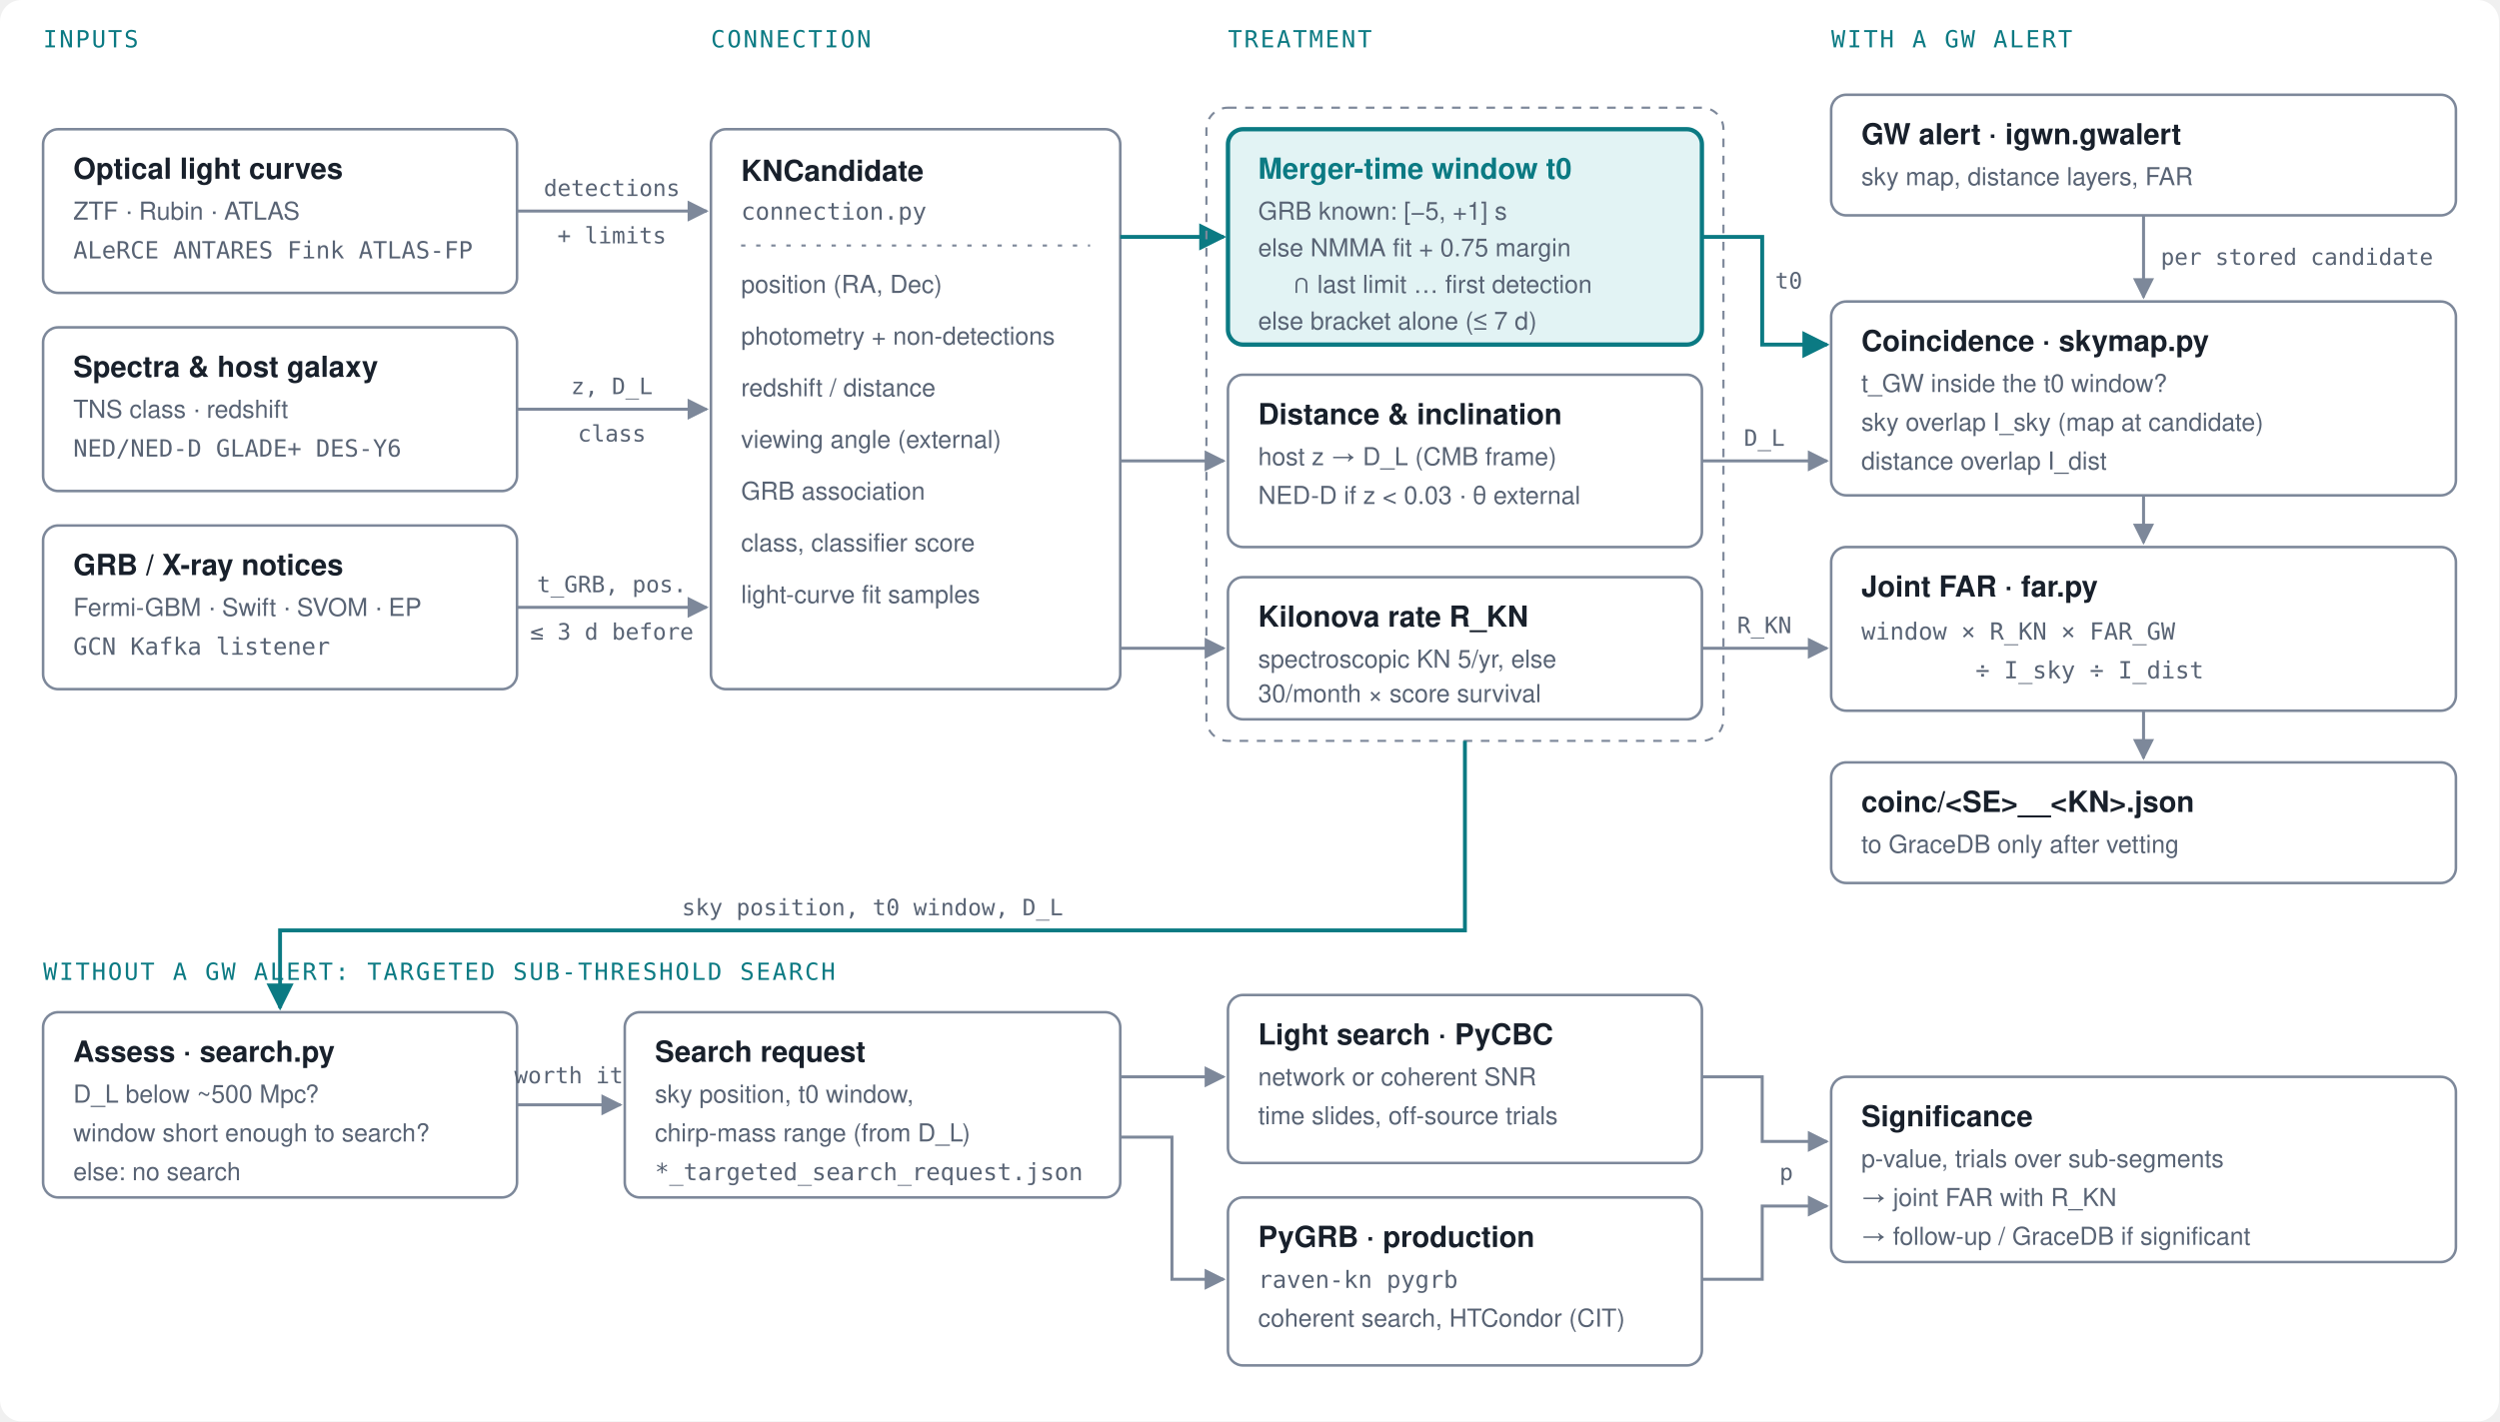
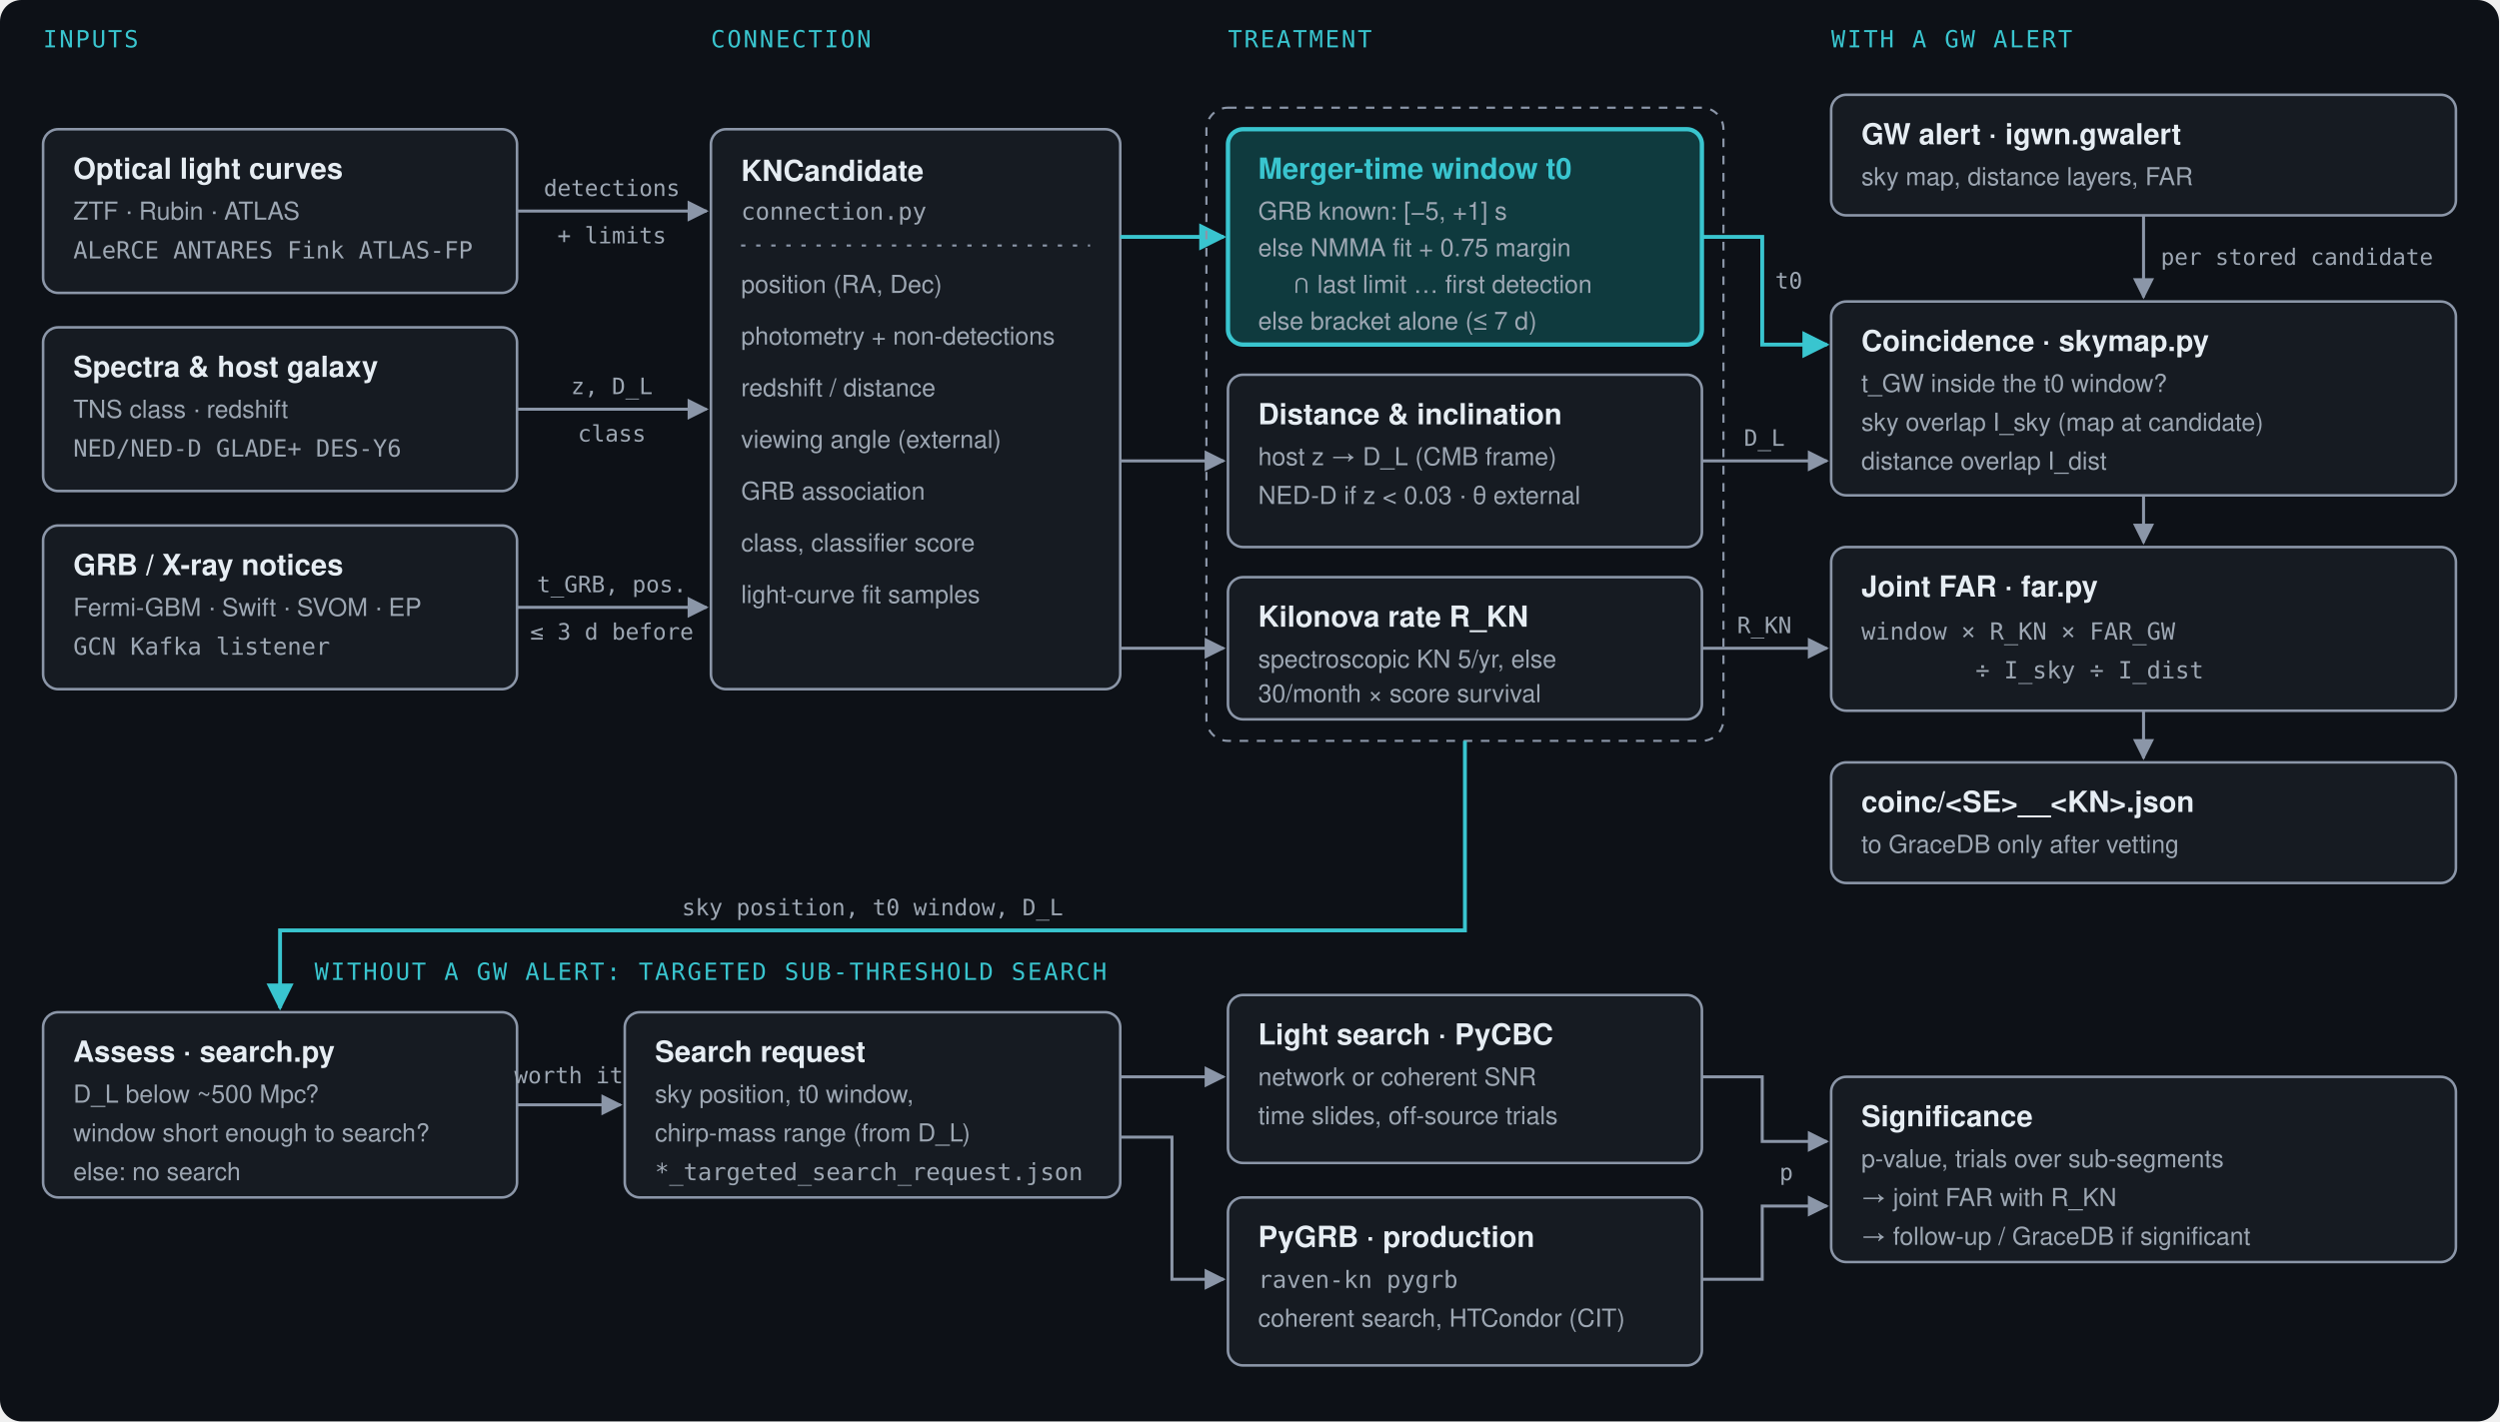
<svg xmlns="http://www.w3.org/2000/svg" width="1160" height="660" viewBox="0 0 1160 660" role="img" aria-label="RAVEN-KN workflow: optical, spectroscopic and GRB inputs build a kilonova candidate; treatment derives the merger-time window, distance and kilonova rate; with a GW alert these give a coincidence and a joint false-alarm rate, without one they drive a targeted PyCBC or PyGRB search whose p-value gives the significance.">
-   <rect x="0" y="0" width="1160" height="660" rx="10" fill="#ffffff" />
+   <rect x="0" y="0" width="1160" height="660" rx="10" fill="#0d1117" />
  <defs>
    <marker id="ah" viewBox="0 0 10 10" refX="9" refY="5" markerWidth="7" markerHeight="7" orient="auto-start-reverse">
-       <path fill="#7d889a" d="M0,0 L10,5 L0,10 z" />
+       <path fill="#8b96a8" d="M0,0 L10,5 L0,10 z" />
    </marker>
    <marker id="ahk" viewBox="0 0 10 10" refX="9" refY="5" markerWidth="7" markerHeight="7" orient="auto-start-reverse">
-       <path fill="#0b7a83" d="M0,0 L10,5 L0,10 z" />
+       <path fill="#39c5cf" d="M0,0 L10,5 L0,10 z" />
    </marker>
  </defs>
-   <text font-family="Menlo, 'DejaVu Sans Mono', Consolas, monospace" font-size="11" font-weight="500" fill="#0b7a83" letter-spacing="0.9" x="20" y="22">INPUTS</text>
-   <text font-family="Menlo, 'DejaVu Sans Mono', Consolas, monospace" font-size="11" font-weight="500" fill="#0b7a83" letter-spacing="0.9" x="330" y="22">CONNECTION</text>
-   <text font-family="Menlo, 'DejaVu Sans Mono', Consolas, monospace" font-size="11" font-weight="500" fill="#0b7a83" letter-spacing="0.9" x="570" y="22">TREATMENT</text>
-   <text font-family="Menlo, 'DejaVu Sans Mono', Consolas, monospace" font-size="11" font-weight="500" fill="#0b7a83" letter-spacing="0.9" x="850" y="22">WITH A GW ALERT</text>
-   <rect fill="#ffffff" stroke="#7d889a" stroke-width="1.2" x="20" y="60" width="220" height="76" rx="7" />
-   <text font-family="Helvetica, Arial, 'DejaVu Sans', sans-serif" font-size="13.5" font-weight="600" fill="#18202b" x="34" y="83">Optical light curves</text>
-   <text font-family="Helvetica, Arial, 'DejaVu Sans', sans-serif" font-size="11.5" fill="#586374" xml:space="preserve" x="34" y="102">ZTF · Rubin · ATLAS</text>
-   <text font-family="Menlo, 'DejaVu Sans Mono', Consolas, monospace" font-size="11" fill="#586374" xml:space="preserve" x="34" y="120">ALeRCE ANTARES Fink ATLAS-FP</text>
-   <rect fill="#ffffff" stroke="#7d889a" stroke-width="1.2" x="20" y="152" width="220" height="76" rx="7" />
-   <text font-family="Helvetica, Arial, 'DejaVu Sans', sans-serif" font-size="13.5" font-weight="600" fill="#18202b" x="34" y="175">Spectra &amp; host galaxy</text>
-   <text font-family="Helvetica, Arial, 'DejaVu Sans', sans-serif" font-size="11.5" fill="#586374" xml:space="preserve" x="34" y="194">TNS class · redshift</text>
-   <text font-family="Menlo, 'DejaVu Sans Mono', Consolas, monospace" font-size="11" fill="#586374" xml:space="preserve" x="34" y="212">NED/NED-D GLADE+ DES-Y6</text>
-   <rect fill="#ffffff" stroke="#7d889a" stroke-width="1.2" x="20" y="244" width="220" height="76" rx="7" />
-   <text font-family="Helvetica, Arial, 'DejaVu Sans', sans-serif" font-size="13.5" font-weight="600" fill="#18202b" x="34" y="267">GRB / X-ray notices</text>
-   <text font-family="Helvetica, Arial, 'DejaVu Sans', sans-serif" font-size="11.5" fill="#586374" xml:space="preserve" x="34" y="286">Fermi-GBM · Swift · SVOM · EP</text>
-   <text font-family="Menlo, 'DejaVu Sans Mono', Consolas, monospace" font-size="11" fill="#586374" xml:space="preserve" x="34" y="304">GCN Kafka listener</text>
-   <line stroke="#7d889a" stroke-width="1.4" fill="none" x1="240" y1="98" x2="328" y2="98" marker-end="url(#ah)" />
-   <text font-family="Menlo, 'DejaVu Sans Mono', Consolas, monospace" font-size="10.5" fill="#586374" x="284" y="91" text-anchor="middle">detections</text>
-   <text font-family="Menlo, 'DejaVu Sans Mono', Consolas, monospace" font-size="10.5" fill="#586374" x="284" y="113" text-anchor="middle">+ limits</text>
-   <line stroke="#7d889a" stroke-width="1.4" fill="none" x1="240" y1="190" x2="328" y2="190" marker-end="url(#ah)" />
-   <text font-family="Menlo, 'DejaVu Sans Mono', Consolas, monospace" font-size="10.5" fill="#586374" x="284" y="183" text-anchor="middle">z, D_L</text>
-   <text font-family="Menlo, 'DejaVu Sans Mono', Consolas, monospace" font-size="10.5" fill="#586374" x="284" y="205" text-anchor="middle">class</text>
-   <line stroke="#7d889a" stroke-width="1.4" fill="none" x1="240" y1="282" x2="328" y2="282" marker-end="url(#ah)" />
-   <text font-family="Menlo, 'DejaVu Sans Mono', Consolas, monospace" font-size="10.5" fill="#586374" x="284" y="275" text-anchor="middle">t_GRB, pos.</text>
-   <text font-family="Menlo, 'DejaVu Sans Mono', Consolas, monospace" font-size="10.5" fill="#586374" x="284" y="297" text-anchor="middle">≤ 3 d before</text>
-   <rect fill="#ffffff" stroke="#7d889a" stroke-width="1.2" x="330" y="60" width="190" height="260" rx="7" />
-   <text font-family="Helvetica, Arial, 'DejaVu Sans', sans-serif" font-size="13.5" font-weight="600" fill="#18202b" x="344" y="84">KNCandidate</text>
-   <text font-family="Menlo, 'DejaVu Sans Mono', Consolas, monospace" font-size="11" fill="#586374" xml:space="preserve" x="344" y="102">connection.py</text>
-   <line stroke="#7d889a" stroke-width="1" stroke-dasharray="2 5" x1="344" y1="114" x2="506" y2="114" />
-   <text font-family="Helvetica, Arial, 'DejaVu Sans', sans-serif" font-size="11.5" fill="#586374" xml:space="preserve" x="344" y="136">position (RA, Dec)</text>
-   <text font-family="Helvetica, Arial, 'DejaVu Sans', sans-serif" font-size="11.5" fill="#586374" xml:space="preserve" x="344" y="160">photometry + non-detections</text>
-   <text font-family="Helvetica, Arial, 'DejaVu Sans', sans-serif" font-size="11.5" fill="#586374" xml:space="preserve" x="344" y="184">redshift / distance</text>
-   <text font-family="Helvetica, Arial, 'DejaVu Sans', sans-serif" font-size="11.5" fill="#586374" xml:space="preserve" x="344" y="208">viewing angle (external)</text>
-   <text font-family="Helvetica, Arial, 'DejaVu Sans', sans-serif" font-size="11.5" fill="#586374" xml:space="preserve" x="344" y="232">GRB association</text>
-   <text font-family="Helvetica, Arial, 'DejaVu Sans', sans-serif" font-size="11.5" fill="#586374" xml:space="preserve" x="344" y="256">class, classifier score</text>
-   <text font-family="Helvetica, Arial, 'DejaVu Sans', sans-serif" font-size="11.5" fill="#586374" xml:space="preserve" x="344" y="280">light-curve fit samples</text>
-   <line stroke="#0b7a83" stroke-width="1.8" fill="none" x1="520" y1="110" x2="568" y2="110" marker-end="url(#ahk)" />
-   <line stroke="#7d889a" stroke-width="1.4" fill="none" x1="520" y1="214" x2="568" y2="214" marker-end="url(#ah)" />
-   <line stroke="#7d889a" stroke-width="1.4" fill="none" x1="520" y1="301" x2="568" y2="301" marker-end="url(#ah)" />
-   <rect fill="none" stroke="#7d889a" stroke-width="1" stroke-dasharray="4 4" x="560" y="50" width="240" height="294" rx="10" />
-   <rect fill="#e2f3f4" stroke="#0b7a83" stroke-width="2" x="570" y="60" width="220" height="100" rx="7" />
-   <text font-family="Helvetica, Arial, 'DejaVu Sans', sans-serif" font-size="13.5" font-weight="700" fill="#0b7a83" x="584" y="83">Merger-time window t0</text>
-   <text font-family="Helvetica, Arial, 'DejaVu Sans', sans-serif" font-size="11.5" fill="#586374" xml:space="preserve" x="584" y="102">GRB known: [−5, +1] s</text>
-   <text font-family="Helvetica, Arial, 'DejaVu Sans', sans-serif" font-size="11.5" fill="#586374" xml:space="preserve" x="584" y="119">else NMMA fit + 0.75 margin</text>
-   <text font-family="Helvetica, Arial, 'DejaVu Sans', sans-serif" font-size="11.5" fill="#586374" xml:space="preserve" x="584" y="136">     ∩ last limit … first detection</text>
-   <text font-family="Helvetica, Arial, 'DejaVu Sans', sans-serif" font-size="11.5" fill="#586374" xml:space="preserve" x="584" y="153">else bracket alone (≤ 7 d)</text>
-   <rect fill="#ffffff" stroke="#7d889a" stroke-width="1.2" x="570" y="174" width="220" height="80" rx="7" />
-   <text font-family="Helvetica, Arial, 'DejaVu Sans', sans-serif" font-size="13.5" font-weight="600" fill="#18202b" x="584" y="197">Distance &amp; inclination</text>
-   <text font-family="Helvetica, Arial, 'DejaVu Sans', sans-serif" font-size="11.5" fill="#586374" xml:space="preserve" x="584" y="216">host z → D_L (CMB frame)</text>
-   <text font-family="Helvetica, Arial, 'DejaVu Sans', sans-serif" font-size="11.5" fill="#586374" xml:space="preserve" x="584" y="234">NED-D if z &lt; 0.03 · θ external</text>
-   <rect fill="#ffffff" stroke="#7d889a" stroke-width="1.2" x="570" y="268" width="220" height="66" rx="7" />
-   <text font-family="Helvetica, Arial, 'DejaVu Sans', sans-serif" font-size="13.5" font-weight="600" fill="#18202b" x="584" y="291">Kilonova rate R_KN</text>
-   <text font-family="Helvetica, Arial, 'DejaVu Sans', sans-serif" font-size="11.5" fill="#586374" xml:space="preserve" x="584" y="310">spectroscopic KN 5/yr, else</text>
-   <text font-family="Helvetica, Arial, 'DejaVu Sans', sans-serif" font-size="11.5" fill="#586374" xml:space="preserve" x="584" y="326">30/month × score survival</text>
-   <rect fill="#ffffff" stroke="#7d889a" stroke-width="1.2" x="850" y="44" width="290" height="56" rx="7" />
-   <text font-family="Helvetica, Arial, 'DejaVu Sans', sans-serif" font-size="13.5" font-weight="600" fill="#18202b" x="864" y="67">GW alert · igwn.gwalert</text>
-   <text font-family="Helvetica, Arial, 'DejaVu Sans', sans-serif" font-size="11.5" fill="#586374" xml:space="preserve" x="864" y="86">sky map, distance layers, FAR</text>
-   <line stroke="#7d889a" stroke-width="1.4" fill="none" x1="995" y1="100" x2="995" y2="138" marker-end="url(#ah)" />
-   <text font-family="Menlo, 'DejaVu Sans Mono', Consolas, monospace" font-size="10.5" fill="#586374" x="1003" y="123">per stored candidate</text>
-   <rect fill="#ffffff" stroke="#7d889a" stroke-width="1.2" x="850" y="140" width="290" height="90" rx="7" />
-   <text font-family="Helvetica, Arial, 'DejaVu Sans', sans-serif" font-size="13.5" font-weight="600" fill="#18202b" x="864" y="163">Coincidence · skymap.py</text>
-   <text font-family="Helvetica, Arial, 'DejaVu Sans', sans-serif" font-size="11.5" fill="#586374" xml:space="preserve" x="864" y="182">t_GW inside the t0 window?</text>
-   <text font-family="Helvetica, Arial, 'DejaVu Sans', sans-serif" font-size="11.5" fill="#586374" xml:space="preserve" x="864" y="200">sky overlap I_sky (map at candidate)</text>
-   <text font-family="Helvetica, Arial, 'DejaVu Sans', sans-serif" font-size="11.5" fill="#586374" xml:space="preserve" x="864" y="218">distance overlap I_dist</text>
-   <line stroke="#7d889a" stroke-width="1.4" fill="none" x1="995" y1="230" x2="995" y2="252" marker-end="url(#ah)" />
-   <rect fill="#ffffff" stroke="#7d889a" stroke-width="1.2" x="850" y="254" width="290" height="76" rx="7" />
-   <text font-family="Helvetica, Arial, 'DejaVu Sans', sans-serif" font-size="13.5" font-weight="600" fill="#18202b" x="864" y="277">Joint FAR · far.py</text>
-   <text font-family="Menlo, 'DejaVu Sans Mono', Consolas, monospace" font-size="11" fill="#586374" xml:space="preserve" x="864" y="297">window × R_KN × FAR_GW</text>
-   <text font-family="Menlo, 'DejaVu Sans Mono', Consolas, monospace" font-size="11" fill="#586374" xml:space="preserve" x="864" y="315">        ÷ I_sky ÷ I_dist</text>
-   <line stroke="#7d889a" stroke-width="1.4" fill="none" x1="995" y1="330" x2="995" y2="352" marker-end="url(#ah)" />
-   <rect fill="#ffffff" stroke="#7d889a" stroke-width="1.2" x="850" y="354" width="290" height="56" rx="7" />
-   <text font-family="Helvetica, Arial, 'DejaVu Sans', sans-serif" font-size="13.5" font-weight="600" fill="#18202b" x="864" y="377">coinc/&lt;SE&gt;__&lt;KN&gt;.json</text>
-   <text font-family="Helvetica, Arial, 'DejaVu Sans', sans-serif" font-size="11.5" fill="#586374" xml:space="preserve" x="864" y="396">to GraceDB only after vetting</text>
-   <path stroke="#0b7a83" stroke-width="1.8" fill="none" d="M790,110 L818,110 L818,160 L848,160" marker-end="url(#ahk)" />
-   <text font-family="Menlo, 'DejaVu Sans Mono', Consolas, monospace" font-size="10.5" fill="#586374" x="824" y="134">t0</text>
-   <line stroke="#7d889a" stroke-width="1.4" fill="none" x1="790" y1="214" x2="848" y2="214" marker-end="url(#ah)" />
-   <text font-family="Menlo, 'DejaVu Sans Mono', Consolas, monospace" font-size="10.5" fill="#586374" x="819" y="207" text-anchor="middle">D_L</text>
-   <line stroke="#7d889a" stroke-width="1.4" fill="none" x1="790" y1="301" x2="848" y2="301" marker-end="url(#ah)" />
-   <text font-family="Menlo, 'DejaVu Sans Mono', Consolas, monospace" font-size="10.5" fill="#586374" x="819" y="294" text-anchor="middle">R_KN</text>
-   <path stroke="#0b7a83" stroke-width="1.8" fill="none" d="M680,344 L680,432 L130,432 L130,468" marker-end="url(#ahk)" />
-   <text font-family="Menlo, 'DejaVu Sans Mono', Consolas, monospace" font-size="10.5" fill="#586374" x="405" y="425" text-anchor="middle">sky position, t0 window, D_L</text>
-   <text font-family="Menlo, 'DejaVu Sans Mono', Consolas, monospace" font-size="11" font-weight="500" fill="#0b7a83" letter-spacing="0.9" x="20" y="455">WITHOUT A GW ALERT: TARGETED SUB-THRESHOLD SEARCH</text>
-   <rect fill="#ffffff" stroke="#7d889a" stroke-width="1.2" x="20" y="470" width="220" height="86" rx="7" />
-   <text font-family="Helvetica, Arial, 'DejaVu Sans', sans-serif" font-size="13.5" font-weight="600" fill="#18202b" x="34" y="493">Assess · search.py</text>
-   <text font-family="Helvetica, Arial, 'DejaVu Sans', sans-serif" font-size="11.5" fill="#586374" xml:space="preserve" x="34" y="512">D_L below ~500 Mpc?</text>
-   <text font-family="Helvetica, Arial, 'DejaVu Sans', sans-serif" font-size="11.5" fill="#586374" xml:space="preserve" x="34" y="530">window short enough to search?</text>
-   <text font-family="Helvetica, Arial, 'DejaVu Sans', sans-serif" font-size="11.5" fill="#586374" xml:space="preserve" x="34" y="548">else: no search</text>
-   <line stroke="#7d889a" stroke-width="1.4" fill="none" x1="240" y1="513" x2="288" y2="513" marker-end="url(#ah)" />
-   <text font-family="Menlo, 'DejaVu Sans Mono', Consolas, monospace" font-size="10.5" fill="#586374" x="264" y="503" text-anchor="middle">worth it</text>
-   <rect fill="#ffffff" stroke="#7d889a" stroke-width="1.2" x="290" y="470" width="230" height="86" rx="7" />
-   <text font-family="Helvetica, Arial, 'DejaVu Sans', sans-serif" font-size="13.5" font-weight="600" fill="#18202b" x="304" y="493">Search request</text>
-   <text font-family="Helvetica, Arial, 'DejaVu Sans', sans-serif" font-size="11.5" fill="#586374" xml:space="preserve" x="304" y="512">sky position, t0 window,</text>
-   <text font-family="Helvetica, Arial, 'DejaVu Sans', sans-serif" font-size="11.5" fill="#586374" xml:space="preserve" x="304" y="530">chirp-mass range (from D_L)</text>
-   <text font-family="Menlo, 'DejaVu Sans Mono', Consolas, monospace" font-size="11" fill="#586374" xml:space="preserve" x="304" y="548">*_targeted_search_request.json</text>
-   <line stroke="#7d889a" stroke-width="1.4" fill="none" x1="520" y1="500" x2="568" y2="500" marker-end="url(#ah)" />
-   <path stroke="#7d889a" stroke-width="1.4" fill="none" d="M520,528 L544,528 L544,594 L568,594" marker-end="url(#ah)" />
-   <rect fill="#ffffff" stroke="#7d889a" stroke-width="1.2" x="570" y="462" width="220" height="78" rx="7" />
-   <text font-family="Helvetica, Arial, 'DejaVu Sans', sans-serif" font-size="13.5" font-weight="600" fill="#18202b" x="584" y="485">Light search · PyCBC</text>
-   <text font-family="Helvetica, Arial, 'DejaVu Sans', sans-serif" font-size="11.5" fill="#586374" xml:space="preserve" x="584" y="504">network or coherent SNR</text>
-   <text font-family="Helvetica, Arial, 'DejaVu Sans', sans-serif" font-size="11.5" fill="#586374" xml:space="preserve" x="584" y="522">time slides, off-source trials</text>
-   <rect fill="#ffffff" stroke="#7d889a" stroke-width="1.2" x="570" y="556" width="220" height="78" rx="7" />
-   <text font-family="Helvetica, Arial, 'DejaVu Sans', sans-serif" font-size="13.5" font-weight="600" fill="#18202b" x="584" y="579">PyGRB · production</text>
-   <text font-family="Menlo, 'DejaVu Sans Mono', Consolas, monospace" font-size="11" fill="#586374" xml:space="preserve" x="584" y="598">raven-kn pygrb</text>
-   <text font-family="Helvetica, Arial, 'DejaVu Sans', sans-serif" font-size="11.5" fill="#586374" xml:space="preserve" x="584" y="616">coherent search, HTCondor (CIT)</text>
-   <path stroke="#7d889a" stroke-width="1.4" fill="none" d="M790,500 L818,500 L818,530 L848,530" marker-end="url(#ah)" />
-   <path stroke="#7d889a" stroke-width="1.4" fill="none" d="M790,594 L818,594 L818,560 L848,560" marker-end="url(#ah)" />
-   <text font-family="Menlo, 'DejaVu Sans Mono', Consolas, monospace" font-size="10.5" fill="#586374" x="826" y="548">p</text>
-   <rect fill="#ffffff" stroke="#7d889a" stroke-width="1.2" x="850" y="500" width="290" height="86" rx="7" />
-   <text font-family="Helvetica, Arial, 'DejaVu Sans', sans-serif" font-size="13.5" font-weight="600" fill="#18202b" x="864" y="523">Significance</text>
-   <text font-family="Helvetica, Arial, 'DejaVu Sans', sans-serif" font-size="11.5" fill="#586374" xml:space="preserve" x="864" y="542">p-value, trials over sub-segments</text>
-   <text font-family="Helvetica, Arial, 'DejaVu Sans', sans-serif" font-size="11.5" fill="#586374" xml:space="preserve" x="864" y="560">→ joint FAR with R_KN</text>
-   <text font-family="Helvetica, Arial, 'DejaVu Sans', sans-serif" font-size="11.5" fill="#586374" xml:space="preserve" x="864" y="578">→ follow-up / GraceDB if significant</text>
+   <text font-family="Menlo, 'DejaVu Sans Mono', Consolas, monospace" font-size="11" font-weight="500" fill="#39c5cf" letter-spacing="0.9" x="20" y="22">INPUTS</text>
+   <text font-family="Menlo, 'DejaVu Sans Mono', Consolas, monospace" font-size="11" font-weight="500" fill="#39c5cf" letter-spacing="0.9" x="330" y="22">CONNECTION</text>
+   <text font-family="Menlo, 'DejaVu Sans Mono', Consolas, monospace" font-size="11" font-weight="500" fill="#39c5cf" letter-spacing="0.9" x="570" y="22">TREATMENT</text>
+   <text font-family="Menlo, 'DejaVu Sans Mono', Consolas, monospace" font-size="11" font-weight="500" fill="#39c5cf" letter-spacing="0.9" x="850" y="22">WITH A GW ALERT</text>
+   <rect fill="#161b22" stroke="#8b96a8" stroke-width="1.2" x="20" y="60" width="220" height="76" rx="7" />
+   <text font-family="Helvetica, Arial, 'DejaVu Sans', sans-serif" font-size="13.5" font-weight="600" fill="#e6edf3" x="34" y="83">Optical light curves</text>
+   <text font-family="Helvetica, Arial, 'DejaVu Sans', sans-serif" font-size="11.5" fill="#9da7b3" xml:space="preserve" x="34" y="102">ZTF · Rubin · ATLAS</text>
+   <text font-family="Menlo, 'DejaVu Sans Mono', Consolas, monospace" font-size="11" fill="#9da7b3" xml:space="preserve" x="34" y="120">ALeRCE ANTARES Fink ATLAS-FP</text>
+   <rect fill="#161b22" stroke="#8b96a8" stroke-width="1.2" x="20" y="152" width="220" height="76" rx="7" />
+   <text font-family="Helvetica, Arial, 'DejaVu Sans', sans-serif" font-size="13.5" font-weight="600" fill="#e6edf3" x="34" y="175">Spectra &amp; host galaxy</text>
+   <text font-family="Helvetica, Arial, 'DejaVu Sans', sans-serif" font-size="11.5" fill="#9da7b3" xml:space="preserve" x="34" y="194">TNS class · redshift</text>
+   <text font-family="Menlo, 'DejaVu Sans Mono', Consolas, monospace" font-size="11" fill="#9da7b3" xml:space="preserve" x="34" y="212">NED/NED-D GLADE+ DES-Y6</text>
+   <rect fill="#161b22" stroke="#8b96a8" stroke-width="1.2" x="20" y="244" width="220" height="76" rx="7" />
+   <text font-family="Helvetica, Arial, 'DejaVu Sans', sans-serif" font-size="13.5" font-weight="600" fill="#e6edf3" x="34" y="267">GRB / X-ray notices</text>
+   <text font-family="Helvetica, Arial, 'DejaVu Sans', sans-serif" font-size="11.5" fill="#9da7b3" xml:space="preserve" x="34" y="286">Fermi-GBM · Swift · SVOM · EP</text>
+   <text font-family="Menlo, 'DejaVu Sans Mono', Consolas, monospace" font-size="11" fill="#9da7b3" xml:space="preserve" x="34" y="304">GCN Kafka listener</text>
+   <line stroke="#8b96a8" stroke-width="1.4" fill="none" x1="240" y1="98" x2="328" y2="98" marker-end="url(#ah)" />
+   <text font-family="Menlo, 'DejaVu Sans Mono', Consolas, monospace" font-size="10.5" fill="#9da7b3" x="284" y="91" text-anchor="middle">detections</text>
+   <text font-family="Menlo, 'DejaVu Sans Mono', Consolas, monospace" font-size="10.5" fill="#9da7b3" x="284" y="113" text-anchor="middle">+ limits</text>
+   <line stroke="#8b96a8" stroke-width="1.4" fill="none" x1="240" y1="190" x2="328" y2="190" marker-end="url(#ah)" />
+   <text font-family="Menlo, 'DejaVu Sans Mono', Consolas, monospace" font-size="10.5" fill="#9da7b3" x="284" y="183" text-anchor="middle">z, D_L</text>
+   <text font-family="Menlo, 'DejaVu Sans Mono', Consolas, monospace" font-size="10.5" fill="#9da7b3" x="284" y="205" text-anchor="middle">class</text>
+   <line stroke="#8b96a8" stroke-width="1.4" fill="none" x1="240" y1="282" x2="328" y2="282" marker-end="url(#ah)" />
+   <text font-family="Menlo, 'DejaVu Sans Mono', Consolas, monospace" font-size="10.5" fill="#9da7b3" x="284" y="275" text-anchor="middle">t_GRB, pos.</text>
+   <text font-family="Menlo, 'DejaVu Sans Mono', Consolas, monospace" font-size="10.5" fill="#9da7b3" x="284" y="297" text-anchor="middle">≤ 3 d before</text>
+   <rect fill="#161b22" stroke="#8b96a8" stroke-width="1.2" x="330" y="60" width="190" height="260" rx="7" />
+   <text font-family="Helvetica, Arial, 'DejaVu Sans', sans-serif" font-size="13.5" font-weight="600" fill="#e6edf3" x="344" y="84">KNCandidate</text>
+   <text font-family="Menlo, 'DejaVu Sans Mono', Consolas, monospace" font-size="11" fill="#9da7b3" xml:space="preserve" x="344" y="102">connection.py</text>
+   <line stroke="#8b96a8" stroke-width="1" stroke-dasharray="2 5" x1="344" y1="114" x2="506" y2="114" />
+   <text font-family="Helvetica, Arial, 'DejaVu Sans', sans-serif" font-size="11.5" fill="#9da7b3" xml:space="preserve" x="344" y="136">position (RA, Dec)</text>
+   <text font-family="Helvetica, Arial, 'DejaVu Sans', sans-serif" font-size="11.5" fill="#9da7b3" xml:space="preserve" x="344" y="160">photometry + non-detections</text>
+   <text font-family="Helvetica, Arial, 'DejaVu Sans', sans-serif" font-size="11.5" fill="#9da7b3" xml:space="preserve" x="344" y="184">redshift / distance</text>
+   <text font-family="Helvetica, Arial, 'DejaVu Sans', sans-serif" font-size="11.5" fill="#9da7b3" xml:space="preserve" x="344" y="208">viewing angle (external)</text>
+   <text font-family="Helvetica, Arial, 'DejaVu Sans', sans-serif" font-size="11.5" fill="#9da7b3" xml:space="preserve" x="344" y="232">GRB association</text>
+   <text font-family="Helvetica, Arial, 'DejaVu Sans', sans-serif" font-size="11.5" fill="#9da7b3" xml:space="preserve" x="344" y="256">class, classifier score</text>
+   <text font-family="Helvetica, Arial, 'DejaVu Sans', sans-serif" font-size="11.5" fill="#9da7b3" xml:space="preserve" x="344" y="280">light-curve fit samples</text>
+   <line stroke="#39c5cf" stroke-width="1.8" fill="none" x1="520" y1="110" x2="568" y2="110" marker-end="url(#ahk)" />
+   <line stroke="#8b96a8" stroke-width="1.4" fill="none" x1="520" y1="214" x2="568" y2="214" marker-end="url(#ah)" />
+   <line stroke="#8b96a8" stroke-width="1.4" fill="none" x1="520" y1="301" x2="568" y2="301" marker-end="url(#ah)" />
+   <rect fill="none" stroke="#8b96a8" stroke-width="1" stroke-dasharray="4 4" x="560" y="50" width="240" height="294" rx="10" />
+   <rect fill="#0f3a3e" stroke="#39c5cf" stroke-width="2" x="570" y="60" width="220" height="100" rx="7" />
+   <text font-family="Helvetica, Arial, 'DejaVu Sans', sans-serif" font-size="13.5" font-weight="700" fill="#39c5cf" x="584" y="83">Merger-time window t0</text>
+   <text font-family="Helvetica, Arial, 'DejaVu Sans', sans-serif" font-size="11.5" fill="#9da7b3" xml:space="preserve" x="584" y="102">GRB known: [−5, +1] s</text>
+   <text font-family="Helvetica, Arial, 'DejaVu Sans', sans-serif" font-size="11.5" fill="#9da7b3" xml:space="preserve" x="584" y="119">else NMMA fit + 0.75 margin</text>
+   <text font-family="Helvetica, Arial, 'DejaVu Sans', sans-serif" font-size="11.5" fill="#9da7b3" xml:space="preserve" x="584" y="136">     ∩ last limit … first detection</text>
+   <text font-family="Helvetica, Arial, 'DejaVu Sans', sans-serif" font-size="11.5" fill="#9da7b3" xml:space="preserve" x="584" y="153">else bracket alone (≤ 7 d)</text>
+   <rect fill="#161b22" stroke="#8b96a8" stroke-width="1.2" x="570" y="174" width="220" height="80" rx="7" />
+   <text font-family="Helvetica, Arial, 'DejaVu Sans', sans-serif" font-size="13.5" font-weight="600" fill="#e6edf3" x="584" y="197">Distance &amp; inclination</text>
+   <text font-family="Helvetica, Arial, 'DejaVu Sans', sans-serif" font-size="11.5" fill="#9da7b3" xml:space="preserve" x="584" y="216">host z → D_L (CMB frame)</text>
+   <text font-family="Helvetica, Arial, 'DejaVu Sans', sans-serif" font-size="11.5" fill="#9da7b3" xml:space="preserve" x="584" y="234">NED-D if z &lt; 0.03 · θ external</text>
+   <rect fill="#161b22" stroke="#8b96a8" stroke-width="1.2" x="570" y="268" width="220" height="66" rx="7" />
+   <text font-family="Helvetica, Arial, 'DejaVu Sans', sans-serif" font-size="13.5" font-weight="600" fill="#e6edf3" x="584" y="291">Kilonova rate R_KN</text>
+   <text font-family="Helvetica, Arial, 'DejaVu Sans', sans-serif" font-size="11.5" fill="#9da7b3" xml:space="preserve" x="584" y="310">spectroscopic KN 5/yr, else</text>
+   <text font-family="Helvetica, Arial, 'DejaVu Sans', sans-serif" font-size="11.5" fill="#9da7b3" xml:space="preserve" x="584" y="326">30/month × score survival</text>
+   <rect fill="#161b22" stroke="#8b96a8" stroke-width="1.2" x="850" y="44" width="290" height="56" rx="7" />
+   <text font-family="Helvetica, Arial, 'DejaVu Sans', sans-serif" font-size="13.5" font-weight="600" fill="#e6edf3" x="864" y="67">GW alert · igwn.gwalert</text>
+   <text font-family="Helvetica, Arial, 'DejaVu Sans', sans-serif" font-size="11.5" fill="#9da7b3" xml:space="preserve" x="864" y="86">sky map, distance layers, FAR</text>
+   <line stroke="#8b96a8" stroke-width="1.4" fill="none" x1="995" y1="100" x2="995" y2="138" marker-end="url(#ah)" />
+   <text font-family="Menlo, 'DejaVu Sans Mono', Consolas, monospace" font-size="10.5" fill="#9da7b3" x="1003" y="123">per stored candidate</text>
+   <rect fill="#161b22" stroke="#8b96a8" stroke-width="1.2" x="850" y="140" width="290" height="90" rx="7" />
+   <text font-family="Helvetica, Arial, 'DejaVu Sans', sans-serif" font-size="13.5" font-weight="600" fill="#e6edf3" x="864" y="163">Coincidence · skymap.py</text>
+   <text font-family="Helvetica, Arial, 'DejaVu Sans', sans-serif" font-size="11.5" fill="#9da7b3" xml:space="preserve" x="864" y="182">t_GW inside the t0 window?</text>
+   <text font-family="Helvetica, Arial, 'DejaVu Sans', sans-serif" font-size="11.5" fill="#9da7b3" xml:space="preserve" x="864" y="200">sky overlap I_sky (map at candidate)</text>
+   <text font-family="Helvetica, Arial, 'DejaVu Sans', sans-serif" font-size="11.5" fill="#9da7b3" xml:space="preserve" x="864" y="218">distance overlap I_dist</text>
+   <line stroke="#8b96a8" stroke-width="1.4" fill="none" x1="995" y1="230" x2="995" y2="252" marker-end="url(#ah)" />
+   <rect fill="#161b22" stroke="#8b96a8" stroke-width="1.2" x="850" y="254" width="290" height="76" rx="7" />
+   <text font-family="Helvetica, Arial, 'DejaVu Sans', sans-serif" font-size="13.5" font-weight="600" fill="#e6edf3" x="864" y="277">Joint FAR · far.py</text>
+   <text font-family="Menlo, 'DejaVu Sans Mono', Consolas, monospace" font-size="11" fill="#9da7b3" xml:space="preserve" x="864" y="297">window × R_KN × FAR_GW</text>
+   <text font-family="Menlo, 'DejaVu Sans Mono', Consolas, monospace" font-size="11" fill="#9da7b3" xml:space="preserve" x="864" y="315">        ÷ I_sky ÷ I_dist</text>
+   <line stroke="#8b96a8" stroke-width="1.4" fill="none" x1="995" y1="330" x2="995" y2="352" marker-end="url(#ah)" />
+   <rect fill="#161b22" stroke="#8b96a8" stroke-width="1.2" x="850" y="354" width="290" height="56" rx="7" />
+   <text font-family="Helvetica, Arial, 'DejaVu Sans', sans-serif" font-size="13.5" font-weight="600" fill="#e6edf3" x="864" y="377">coinc/&lt;SE&gt;__&lt;KN&gt;.json</text>
+   <text font-family="Helvetica, Arial, 'DejaVu Sans', sans-serif" font-size="11.5" fill="#9da7b3" xml:space="preserve" x="864" y="396">to GraceDB only after vetting</text>
+   <path stroke="#39c5cf" stroke-width="1.8" fill="none" d="M790,110 L818,110 L818,160 L848,160" marker-end="url(#ahk)" />
+   <text font-family="Menlo, 'DejaVu Sans Mono', Consolas, monospace" font-size="10.5" fill="#9da7b3" x="824" y="134">t0</text>
+   <line stroke="#8b96a8" stroke-width="1.4" fill="none" x1="790" y1="214" x2="848" y2="214" marker-end="url(#ah)" />
+   <text font-family="Menlo, 'DejaVu Sans Mono', Consolas, monospace" font-size="10.5" fill="#9da7b3" x="819" y="207" text-anchor="middle">D_L</text>
+   <line stroke="#8b96a8" stroke-width="1.4" fill="none" x1="790" y1="301" x2="848" y2="301" marker-end="url(#ah)" />
+   <text font-family="Menlo, 'DejaVu Sans Mono', Consolas, monospace" font-size="10.5" fill="#9da7b3" x="819" y="294" text-anchor="middle">R_KN</text>
+   <path stroke="#39c5cf" stroke-width="1.8" fill="none" d="M680,344 L680,432 L130,432 L130,468" marker-end="url(#ahk)" />
+   <text font-family="Menlo, 'DejaVu Sans Mono', Consolas, monospace" font-size="10.5" fill="#9da7b3" x="405" y="425" text-anchor="middle">sky position, t0 window, D_L</text>
+   <text font-family="Menlo, 'DejaVu Sans Mono', Consolas, monospace" font-size="11" font-weight="500" fill="#39c5cf" letter-spacing="0.9" x="146" y="455">WITHOUT A GW ALERT: TARGETED SUB-THRESHOLD SEARCH</text>
+   <rect fill="#161b22" stroke="#8b96a8" stroke-width="1.2" x="20" y="470" width="220" height="86" rx="7" />
+   <text font-family="Helvetica, Arial, 'DejaVu Sans', sans-serif" font-size="13.5" font-weight="600" fill="#e6edf3" x="34" y="493">Assess · search.py</text>
+   <text font-family="Helvetica, Arial, 'DejaVu Sans', sans-serif" font-size="11.5" fill="#9da7b3" xml:space="preserve" x="34" y="512">D_L below ~500 Mpc?</text>
+   <text font-family="Helvetica, Arial, 'DejaVu Sans', sans-serif" font-size="11.5" fill="#9da7b3" xml:space="preserve" x="34" y="530">window short enough to search?</text>
+   <text font-family="Helvetica, Arial, 'DejaVu Sans', sans-serif" font-size="11.5" fill="#9da7b3" xml:space="preserve" x="34" y="548">else: no search</text>
+   <line stroke="#8b96a8" stroke-width="1.4" fill="none" x1="240" y1="513" x2="288" y2="513" marker-end="url(#ah)" />
+   <text font-family="Menlo, 'DejaVu Sans Mono', Consolas, monospace" font-size="10.5" fill="#9da7b3" x="264" y="503" text-anchor="middle">worth it</text>
+   <rect fill="#161b22" stroke="#8b96a8" stroke-width="1.2" x="290" y="470" width="230" height="86" rx="7" />
+   <text font-family="Helvetica, Arial, 'DejaVu Sans', sans-serif" font-size="13.5" font-weight="600" fill="#e6edf3" x="304" y="493">Search request</text>
+   <text font-family="Helvetica, Arial, 'DejaVu Sans', sans-serif" font-size="11.5" fill="#9da7b3" xml:space="preserve" x="304" y="512">sky position, t0 window,</text>
+   <text font-family="Helvetica, Arial, 'DejaVu Sans', sans-serif" font-size="11.5" fill="#9da7b3" xml:space="preserve" x="304" y="530">chirp-mass range (from D_L)</text>
+   <text font-family="Menlo, 'DejaVu Sans Mono', Consolas, monospace" font-size="11" fill="#9da7b3" xml:space="preserve" x="304" y="548">*_targeted_search_request.json</text>
+   <line stroke="#8b96a8" stroke-width="1.4" fill="none" x1="520" y1="500" x2="568" y2="500" marker-end="url(#ah)" />
+   <path stroke="#8b96a8" stroke-width="1.4" fill="none" d="M520,528 L544,528 L544,594 L568,594" marker-end="url(#ah)" />
+   <rect fill="#161b22" stroke="#8b96a8" stroke-width="1.2" x="570" y="462" width="220" height="78" rx="7" />
+   <text font-family="Helvetica, Arial, 'DejaVu Sans', sans-serif" font-size="13.5" font-weight="600" fill="#e6edf3" x="584" y="485">Light search · PyCBC</text>
+   <text font-family="Helvetica, Arial, 'DejaVu Sans', sans-serif" font-size="11.5" fill="#9da7b3" xml:space="preserve" x="584" y="504">network or coherent SNR</text>
+   <text font-family="Helvetica, Arial, 'DejaVu Sans', sans-serif" font-size="11.5" fill="#9da7b3" xml:space="preserve" x="584" y="522">time slides, off-source trials</text>
+   <rect fill="#161b22" stroke="#8b96a8" stroke-width="1.2" x="570" y="556" width="220" height="78" rx="7" />
+   <text font-family="Helvetica, Arial, 'DejaVu Sans', sans-serif" font-size="13.5" font-weight="600" fill="#e6edf3" x="584" y="579">PyGRB · production</text>
+   <text font-family="Menlo, 'DejaVu Sans Mono', Consolas, monospace" font-size="11" fill="#9da7b3" xml:space="preserve" x="584" y="598">raven-kn pygrb</text>
+   <text font-family="Helvetica, Arial, 'DejaVu Sans', sans-serif" font-size="11.5" fill="#9da7b3" xml:space="preserve" x="584" y="616">coherent search, HTCondor (CIT)</text>
+   <path stroke="#8b96a8" stroke-width="1.4" fill="none" d="M790,500 L818,500 L818,530 L848,530" marker-end="url(#ah)" />
+   <path stroke="#8b96a8" stroke-width="1.4" fill="none" d="M790,594 L818,594 L818,560 L848,560" marker-end="url(#ah)" />
+   <text font-family="Menlo, 'DejaVu Sans Mono', Consolas, monospace" font-size="10.5" fill="#9da7b3" x="826" y="548">p</text>
+   <rect fill="#161b22" stroke="#8b96a8" stroke-width="1.2" x="850" y="500" width="290" height="86" rx="7" />
+   <text font-family="Helvetica, Arial, 'DejaVu Sans', sans-serif" font-size="13.5" font-weight="600" fill="#e6edf3" x="864" y="523">Significance</text>
+   <text font-family="Helvetica, Arial, 'DejaVu Sans', sans-serif" font-size="11.5" fill="#9da7b3" xml:space="preserve" x="864" y="542">p-value, trials over sub-segments</text>
+   <text font-family="Helvetica, Arial, 'DejaVu Sans', sans-serif" font-size="11.5" fill="#9da7b3" xml:space="preserve" x="864" y="560">→ joint FAR with R_KN</text>
+   <text font-family="Helvetica, Arial, 'DejaVu Sans', sans-serif" font-size="11.5" fill="#9da7b3" xml:space="preserve" x="864" y="578">→ follow-up / GraceDB if significant</text>
</svg>
